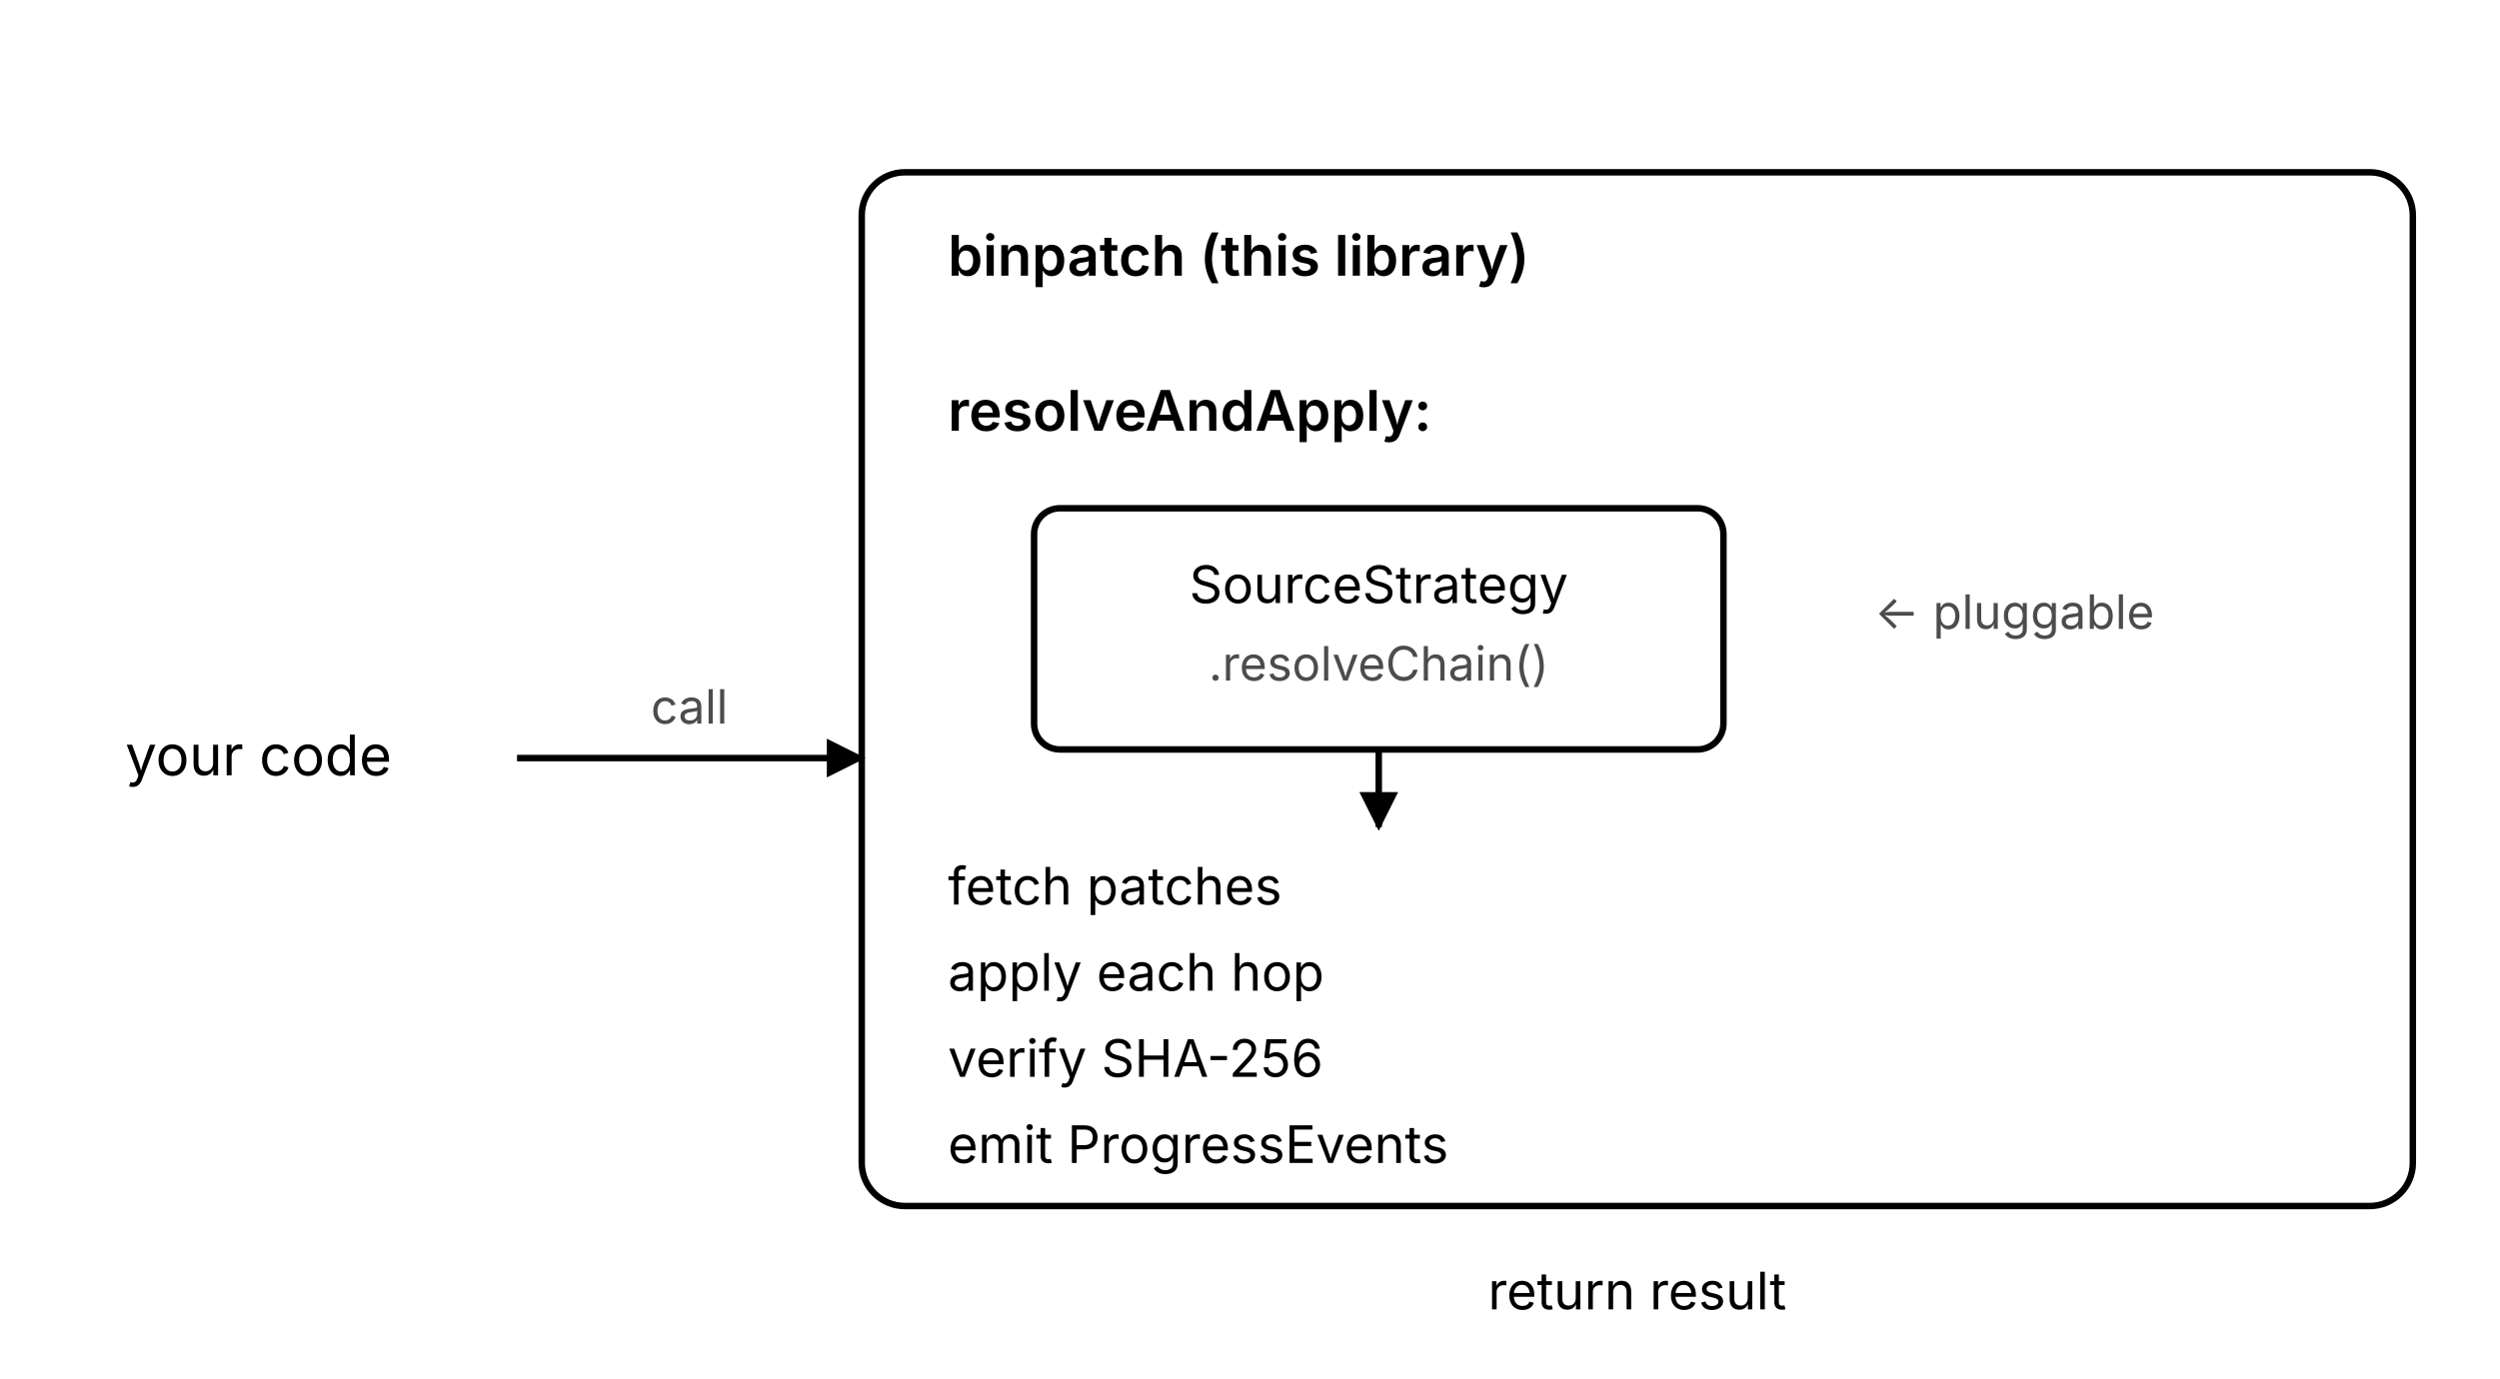
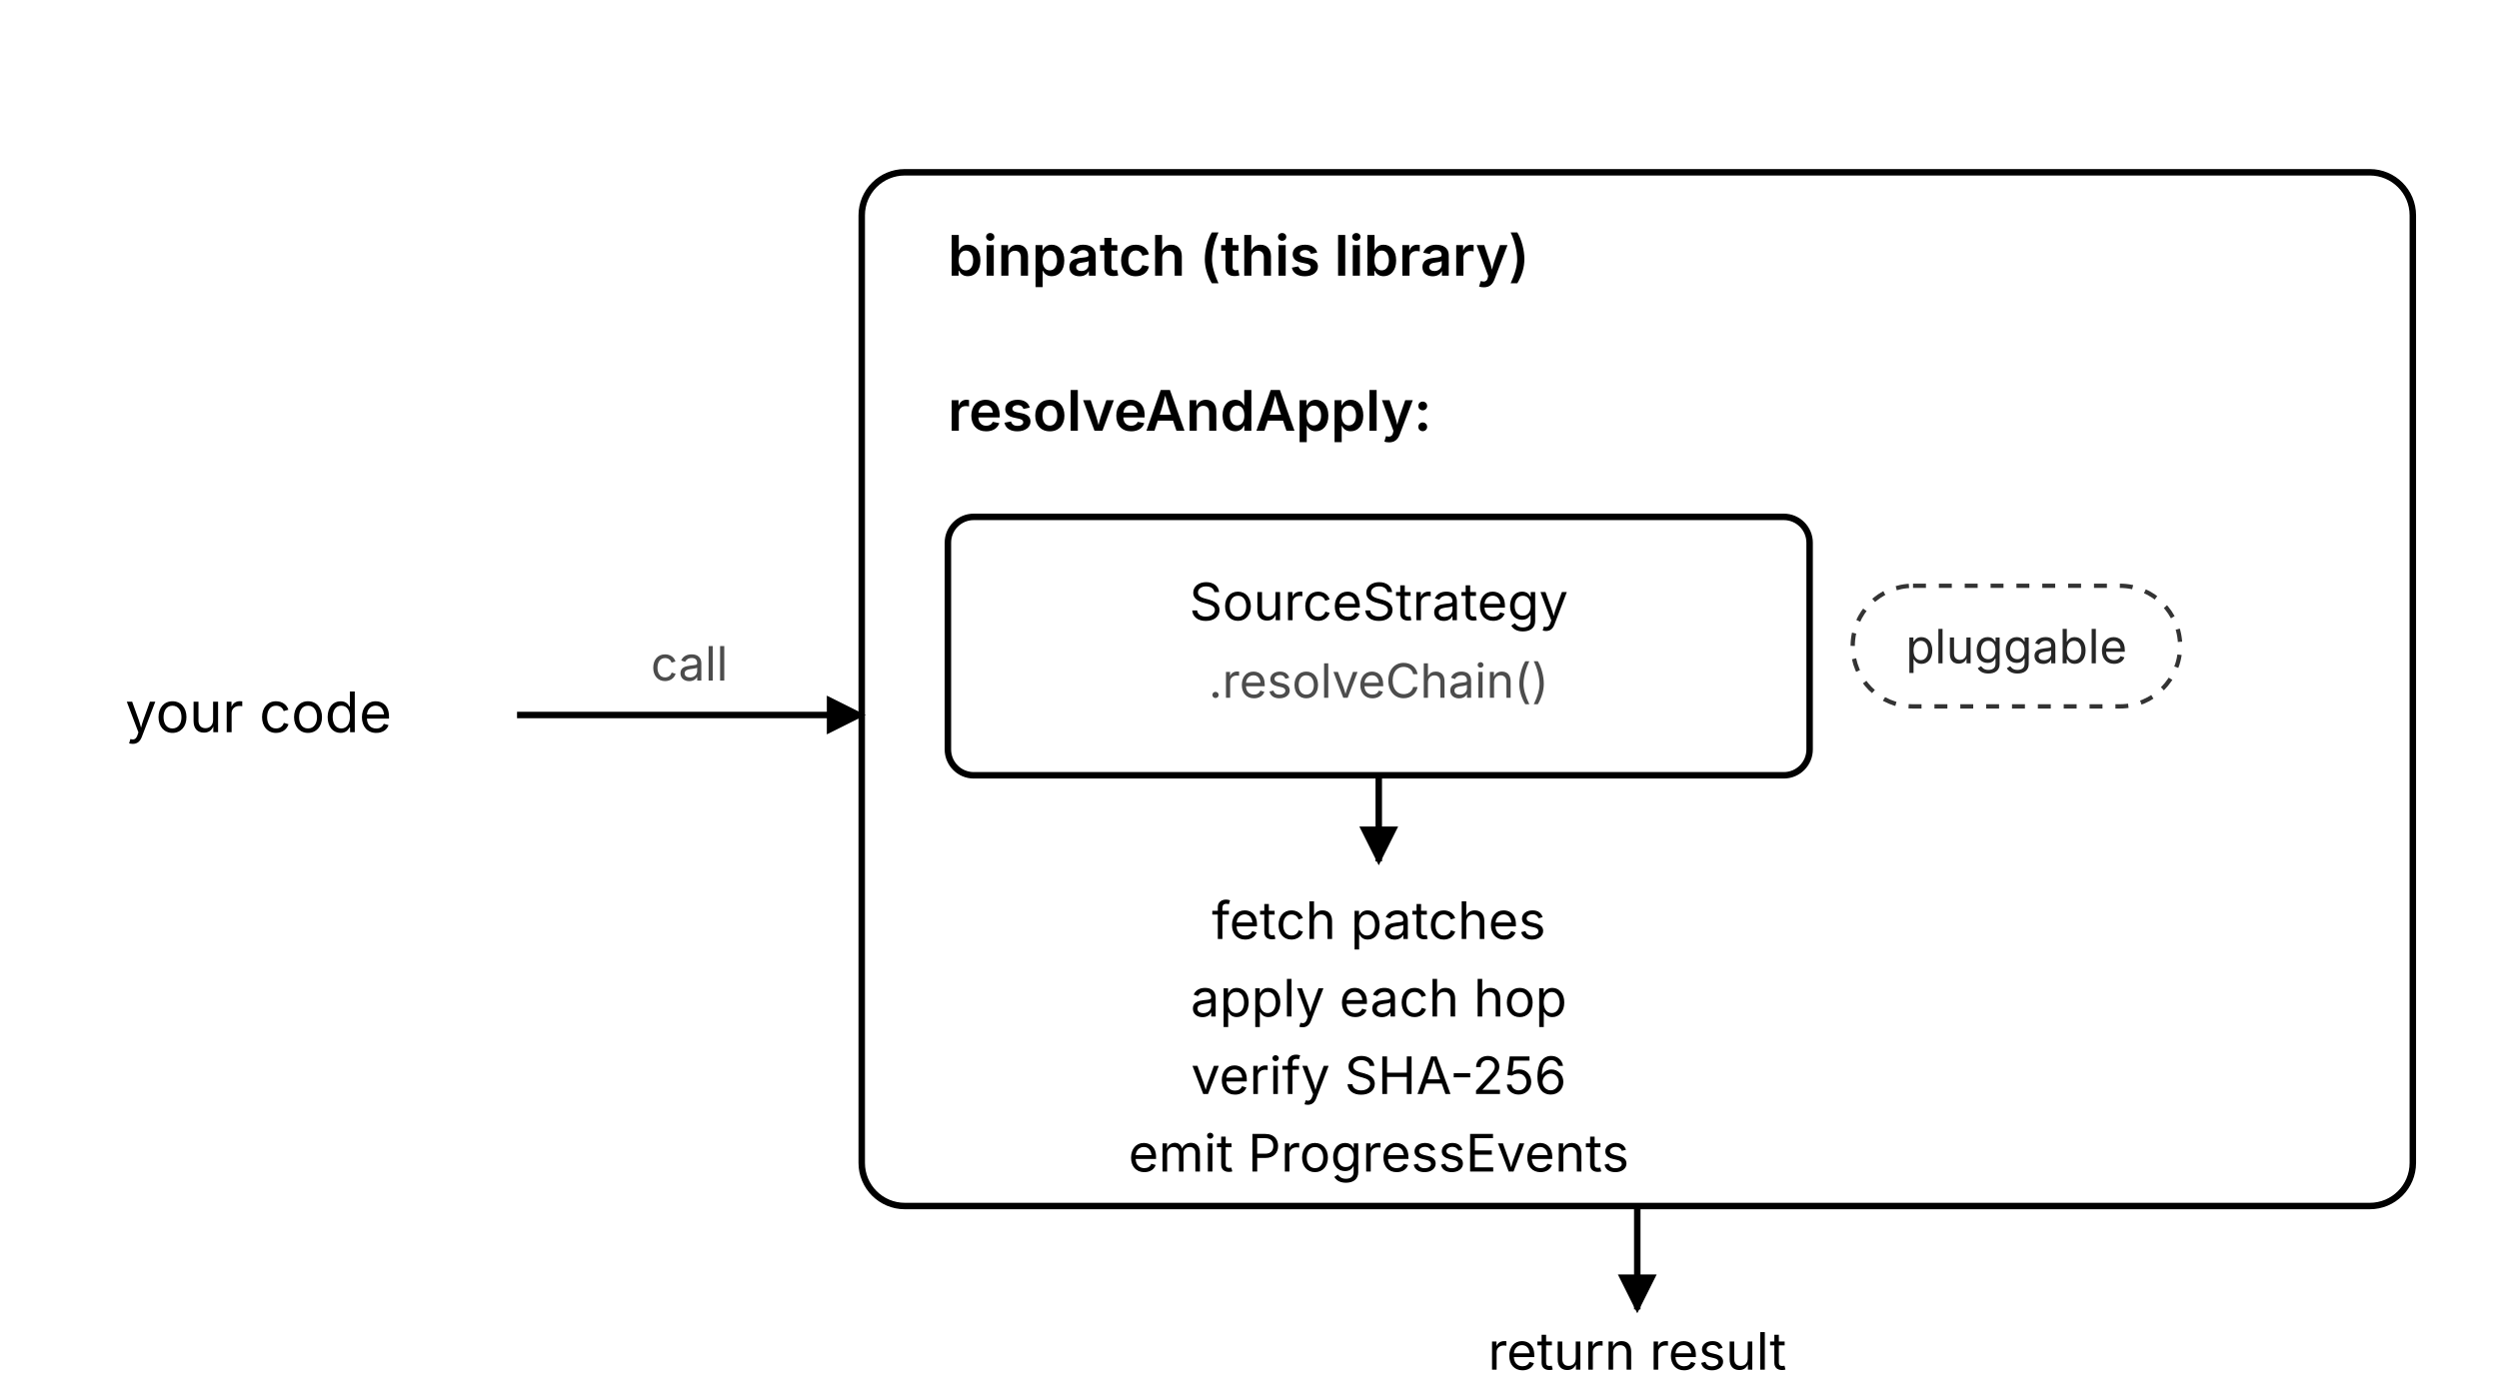
<svg xmlns="http://www.w3.org/2000/svg" viewBox="0 0 580 320" font-family="ui-sans-serif, -apple-system, 'Segoe UI', sans-serif" role="img" aria-label="High-level architecture: your code calls resolveAndApply, which uses a pluggable SourceStrategy and returns the verified result.">
  <defs>
    <marker id="arr2" viewBox="0 0 10 10" refX="9" refY="5" markerWidth="6" markerHeight="6" orient="auto">
      <path d="M0,0 L10,5 L0,10 z" fill="currentColor" />
    </marker>
  </defs>
-   <text x="60" y="180" text-anchor="middle" font-size="13" fill="currentColor">your code</text>
-   <line x1="120" y1="176" x2="200" y2="176" stroke="currentColor" stroke-width="1.5" marker-end="url(#arr2)" />
-   <text x="160" y="168" text-anchor="middle" font-size="11" fill="currentColor" opacity="0.7">call</text>
+   <text x="60" y="170" text-anchor="middle" font-size="13" fill="currentColor">your code</text>
+   <line x1="120" y1="166" x2="200" y2="166" stroke="currentColor" stroke-width="1.5" marker-end="url(#arr2)" />
+   <text x="160" y="158" text-anchor="middle" font-size="11" fill="currentColor" opacity="0.7">call</text>
  <rect x="200" y="40" width="360" height="240" rx="10" fill="none" stroke="currentColor" stroke-width="1.5" />
  <text x="220" y="64" font-size="13" font-weight="600" fill="currentColor">binpatch (this library)</text>
  <text x="220" y="100" font-size="13" font-weight="600" fill="currentColor">resolveAndApply:</text>
-   <rect x="240" y="118" width="160" height="56" rx="6" fill="none" stroke="currentColor" stroke-width="1.5" />
-   <text x="320" y="140" text-anchor="middle" font-size="12" fill="currentColor">SourceStrategy</text>
-   <text x="320" y="158" text-anchor="middle" font-size="11" fill="currentColor" opacity="0.7">.resolveChain()</text>
-   <line x1="320" y1="174" x2="320" y2="192" stroke="currentColor" stroke-width="1.5" marker-end="url(#arr2)" />
-   <text x="500" y="146" text-anchor="end" font-size="11" fill="currentColor" opacity="0.7">← pluggable</text>
-   <text x="220" y="210" font-size="12" fill="currentColor">fetch patches</text>
-   <text x="220" y="230" font-size="12" fill="currentColor">apply each hop</text>
-   <text x="220" y="250" font-size="12" fill="currentColor">verify SHA-256</text>
-   <text x="220" y="270" font-size="12" fill="currentColor">emit ProgressEvents</text>
-   <text x="380" y="304" text-anchor="middle" font-size="12" fill="currentColor">return result</text>
+   <rect x="220" y="120" width="200" height="60" rx="6" fill="none" stroke="currentColor" stroke-width="1.5" />
+   <text x="320" y="144" text-anchor="middle" font-size="12" fill="currentColor">SourceStrategy</text>
+   <text x="320" y="162" text-anchor="middle" font-size="11" fill="currentColor" opacity="0.7">.resolveChain()</text>
+   <rect x="430" y="136" width="76" height="28" rx="14" fill="none" stroke="currentColor" stroke-width="1" stroke-dasharray="3 3" opacity="0.8" />
+   <text x="468" y="154" text-anchor="middle" font-size="11" fill="currentColor" opacity="0.85">pluggable</text>
+   <line x1="320" y1="180" x2="320" y2="200" stroke="currentColor" stroke-width="1.5" marker-end="url(#arr2)" />
+   <text x="320" y="218" text-anchor="middle" font-size="12" fill="currentColor">fetch patches</text>
+   <text x="320" y="236" text-anchor="middle" font-size="12" fill="currentColor">apply each hop</text>
+   <text x="320" y="254" text-anchor="middle" font-size="12" fill="currentColor">verify SHA-256</text>
+   <text x="320" y="272" text-anchor="middle" font-size="12" fill="currentColor">emit ProgressEvents</text>
+   <line x1="380" y1="280" x2="380" y2="304" stroke="currentColor" stroke-width="1.5" marker-end="url(#arr2)" />
+   <text x="380" y="318" text-anchor="middle" font-size="12" fill="currentColor">return result</text>
</svg>
